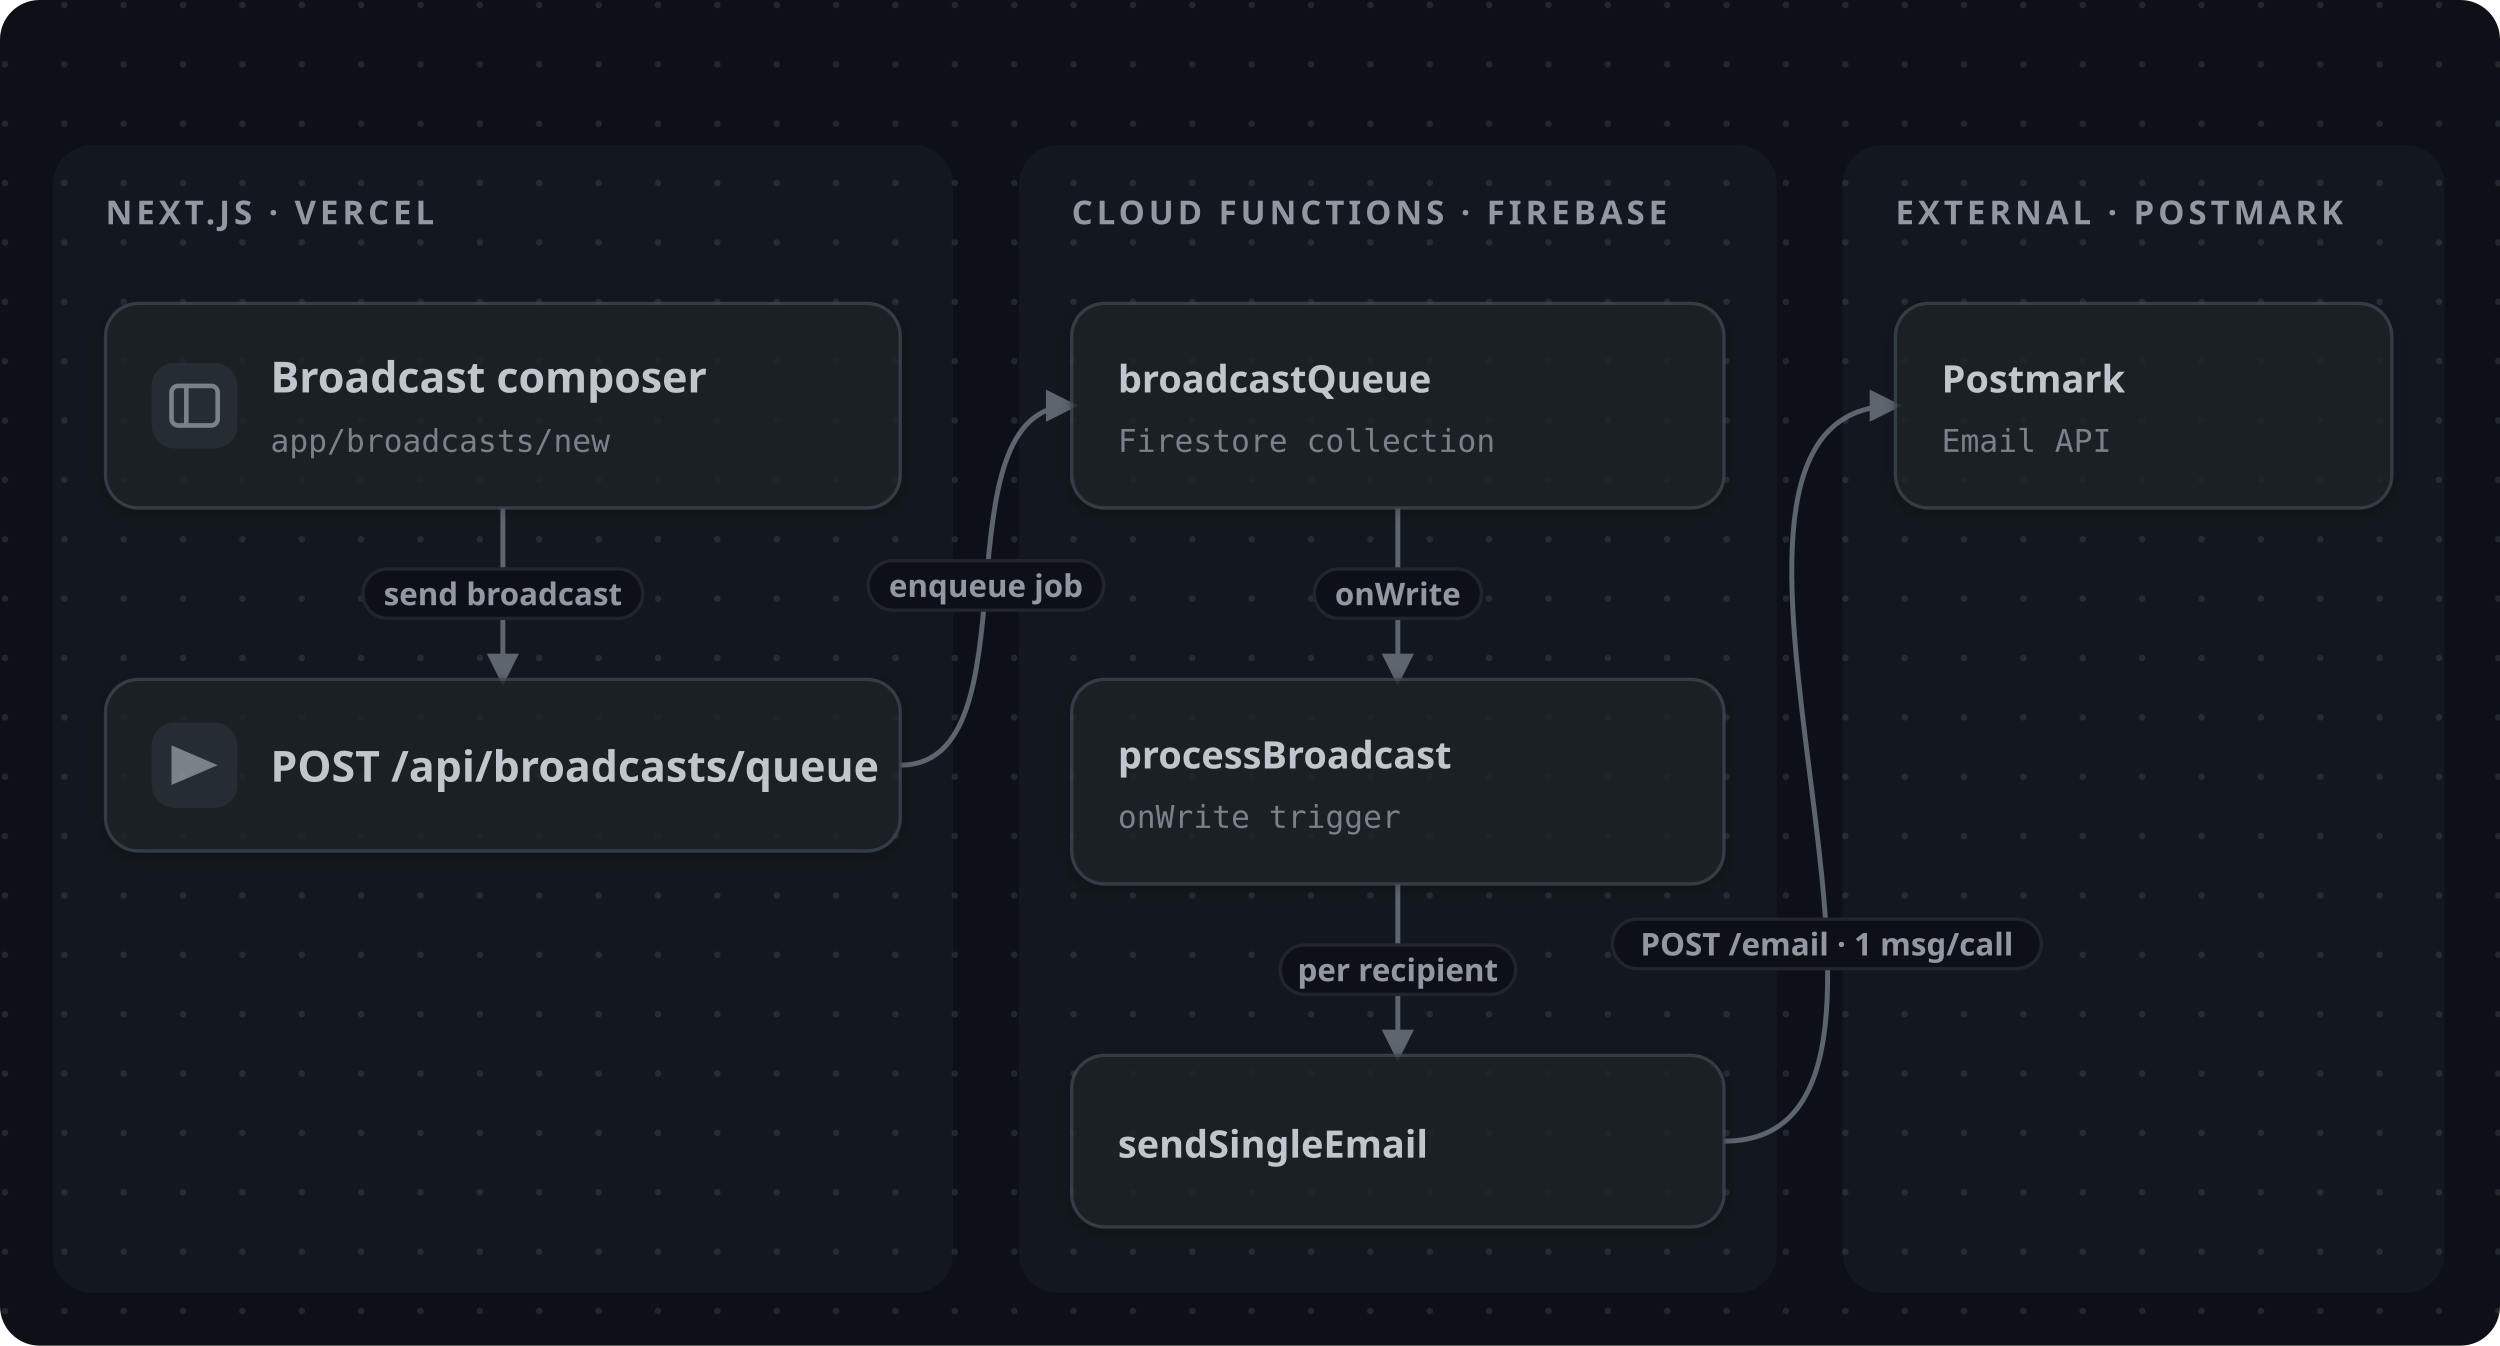
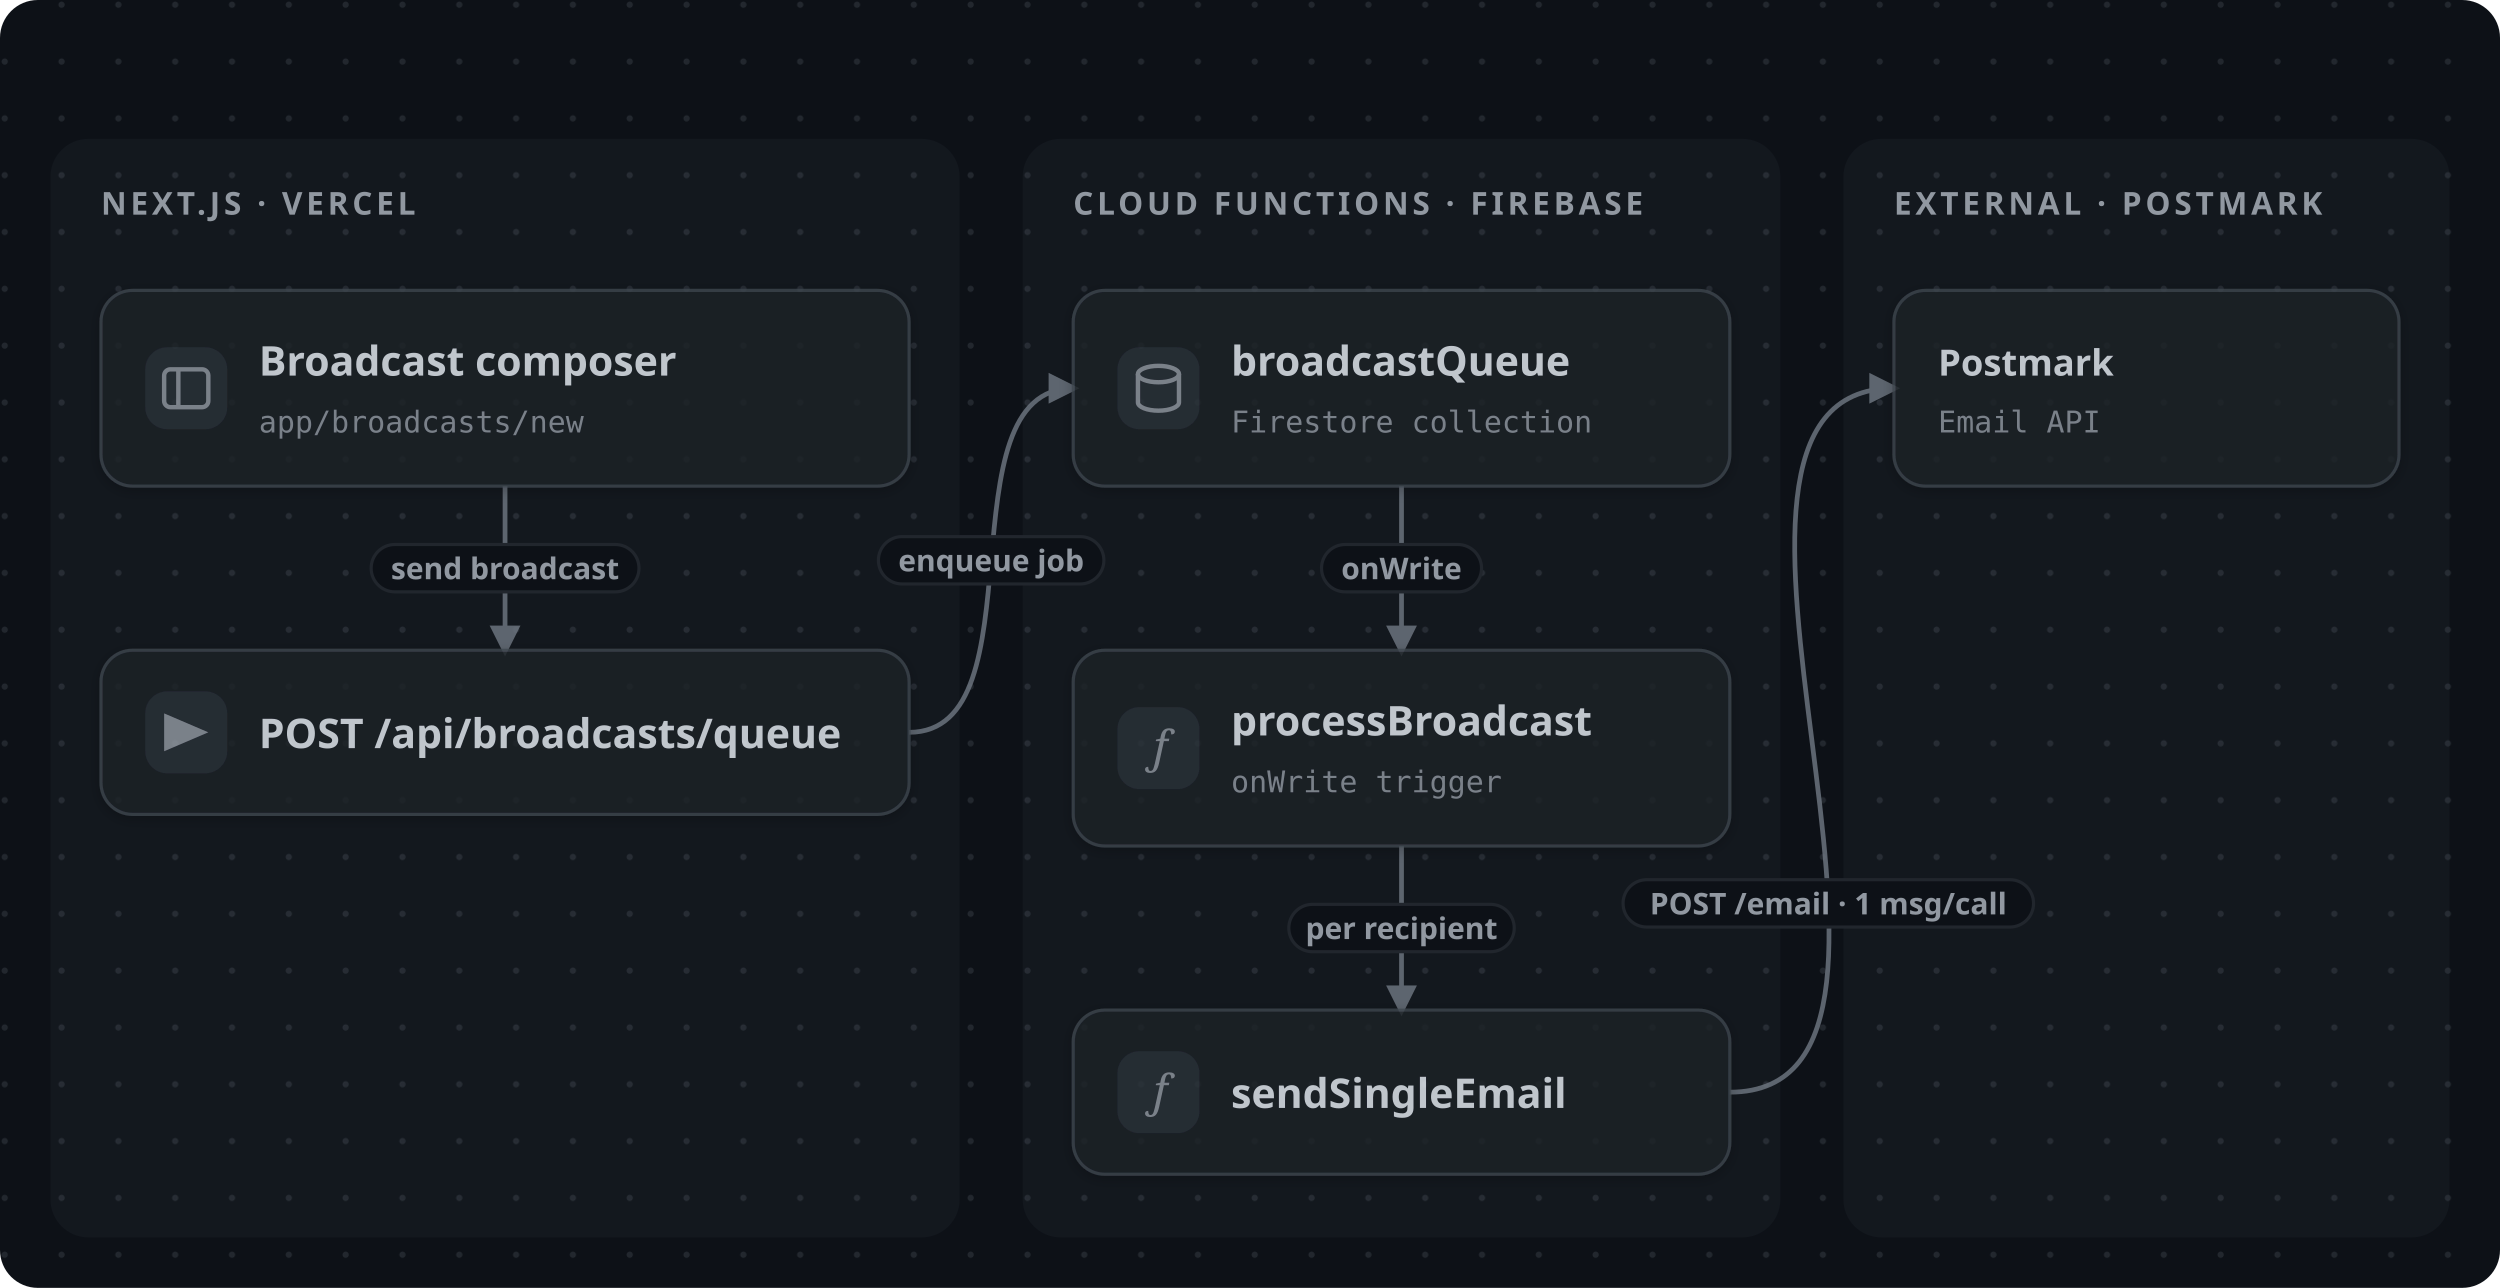
- <svg xmlns="http://www.w3.org/2000/svg" viewBox="0 0 758 408" width="758" height="408" role="img" aria-label="Broadcast sending">
+ <svg xmlns="http://www.w3.org/2000/svg" viewBox="0 0 792 408" width="792" height="408" role="img" aria-label="Broadcast sending">
  <style>text{font-family:-apple-system, BlinkMacSystemFont, "Segoe UI", "Noto Sans", Helvetica, Arial, sans-serif}.lanebox{fill:rgba(110,118,129,.07)}.lanelabel{font-size:10px;font-weight:700;letter-spacing:.12em;fill:#9198a1}.card{fill:#1c2128;stroke:#3d444d;stroke-width:1}.card-added{stroke:#3fb950;stroke-opacity:.55}.card-modified{stroke:#d29922;stroke-opacity:.5}.ghost{opacity:.55}.ghost .card{stroke:#f85149;stroke-dasharray:4 3;stroke-opacity:.6}.context{opacity:.82}.ntitle{font-weight:600;fill:#e6edf3}.strike{text-decoration:line-through}.nsub{font-size:9.5px;fill:#9198a1;font-family:ui-monospace, SFMono-Regular, "SF Mono", Menlo, Consolas, monospace}.chip{fill:rgba(110,118,129,.18)}.glyph{fill:#9198a1}.glyph-stroke{stroke:#9198a1;stroke-width:1.4;fill:none}.bdg text{font-size:8.5px;font-weight:700;letter-spacing:.06em}.bdg rect{stroke-width:1}.bdg-added rect{fill:rgba(46,160,67,.15);stroke:rgba(63,185,80,.4)}.bdg-added text{fill:#3fb950}.bdg-modified rect{fill:rgba(187,128,9,.15);stroke:rgba(210,153,34,.4)}.bdg-modified text{fill:#d29922}.bdg-removed rect{fill:rgba(248,81,73,.12);stroke:rgba(248,81,73,.4)}.bdg-removed text{fill:#f85149}.bdg-neutral rect{fill:rgba(110,118,129,.18);stroke:#3d444d}.bdg-neutral text{fill:#9198a1}.edge{fill:none;stroke-width:1.5}.edge-added{stroke:#3fb950}.edge-modified{stroke:#d29922}.edge-removed{stroke:#f85149;stroke-dasharray:5 4;opacity:.7}.edge-neutral{stroke:#6e7681}.hero{stroke-width:2.25}.faded{opacity:.45}.glow{fill:none;stroke-width:7;opacity:.14}.msg-self{font-size:11px;fill:#e6edf3}.lpill{fill:#0d1117;stroke:#21262d;stroke-width:1}.ltext{font-size:9.5px;font-weight:600;fill:#9198a1}.ltext-added{fill:#3fb950}.ltext-modified{fill:#d29922}.ltext-removed{fill:#f85149}.cardsh{filter:drop-shadow(0 1px 2px rgba(0,0,0,.28))}.pcard{fill:#1c2128;stroke:#3d444d;stroke-width:1}.ptitle{font-size:12px;font-weight:600;fill:#e6edf3;text-anchor:middle}.lifeline{stroke:#30363d;stroke-width:1;stroke-dasharray:3 4}.actbar{fill:rgba(46,160,67,.15);stroke:rgba(63,185,80,.4)}.msg{fill:none;stroke-width:1.4}.msg-return{stroke-dasharray:4 3;opacity:.8}.msg-label{font-size:11px;fill:#e6edf3;text-anchor:middle}.msg-strong{stroke-width:2}</style>
  <defs>
    <pattern id="dots" width="18" height="18" patternUnits="userSpaceOnUse">
      <circle cx="1.5" cy="1.5" r="1" fill="rgba(110,118,129,.22)" />
    </pattern>
    <marker id="mk-added" viewBox="0 0 10 10" refX="8" refY="5" markerWidth="6.5" markerHeight="6.5" orient="auto-start-reverse">
      <path d="M0,0 L10,5 L0,10 z" fill="#3fb950" />
    </marker>
    <marker id="mk-modified" viewBox="0 0 10 10" refX="8" refY="5" markerWidth="6.5" markerHeight="6.5" orient="auto-start-reverse">
      <path d="M0,0 L10,5 L0,10 z" fill="#d29922" />
    </marker>
    <marker id="mk-removed" viewBox="0 0 10 10" refX="8" refY="5" markerWidth="6.5" markerHeight="6.5" orient="auto-start-reverse">
      <path d="M0,0 L10,5 L0,10 z" fill="#f85149" />
    </marker>
    <marker id="mk-neutral" viewBox="0 0 10 10" refX="8" refY="5" markerWidth="6.5" markerHeight="6.5" orient="auto-start-reverse">
      <path d="M0,0 L10,5 L0,10 z" fill="#6e7681" />
    </marker>
  </defs>
-   <rect x="0" y="0" width="758" height="408" rx="12" fill="#0d1117" />
-   <rect x="0" y="0" width="758" height="408" rx="12" fill="url(#dots)" />
+   <rect x="0" y="0" width="792" height="408" rx="12" fill="#0d1117" />
+   <rect x="0" y="0" width="792" height="408" rx="12" fill="url(#dots)" />
  <g>
-     <rect class="lanebox" x="16" y="44" width="272.94" height="348" rx="12" />
+     <rect class="lanebox" x="16" y="44" width="288" height="348" rx="12" />
    <text class="lanelabel" x="32" y="68">NEXT.JS · VERCEL</text>
-     <rect class="lanebox" x="308.94" y="44" width="229.76" height="348" rx="12" />
-     <text class="lanelabel" x="324.94" y="68">CLOUD FUNCTIONS · FIREBASE</text>
-     <rect class="lanebox" x="558.7" y="44" width="182.5" height="348" rx="12" />
-     <text class="lanelabel" x="574.7" y="68">EXTERNAL · POSTMARK</text>
+     <rect class="lanebox" x="324" y="44" width="240" height="348" rx="12" />
+     <text class="lanelabel" x="340" y="68">CLOUD FUNCTIONS · FIREBASE</text>
+     <rect class="lanebox" x="584" y="44" width="192" height="348" rx="12" />
+     <text class="lanelabel" x="600" y="68">EXTERNAL · POSTMARK</text>
  </g>
  <g>
-     <path class="edge edge-neutral context" d="M152.47,154 L152.47,206" marker-end="url(#mk-neutral)" />
-     <g>
-       <rect class="lpill" x="110.05" y="172.5" width="84.85" height="15" rx="7.5" />
-       <text class="ltext" x="152.47" y="183.5" text-anchor="middle">send broadcast</text>
-     </g>
-     <path class="edge edge-neutral context" d="M272.94,232 C315.21,232 282.67,123 324.94,123" marker-end="url(#mk-neutral)" />
-     <g>
-       <rect class="lpill" x="263.23" y="170" width="71.43" height="15" rx="7.5" />
-       <text class="ltext" x="298.94" y="181" text-anchor="middle">enqueue job</text>
-     </g>
-     <path class="edge edge-neutral context" d="M423.82,154 L423.82,206" marker-end="url(#mk-neutral)" />
-     <g>
-       <rect class="lpill" x="398.48" y="172.5" width="50.69" height="15" rx="7.5" />
-       <text class="ltext" x="423.82" y="183.5" text-anchor="middle">onWrite</text>
-     </g>
-     <path class="edge edge-neutral context" d="M423.82,268 L423.82,320" marker-end="url(#mk-neutral)" />
-     <g>
-       <rect class="lpill" x="388.12" y="286.5" width="71.41" height="15" rx="7.5" />
-       <text class="ltext" x="423.82" y="297.5" text-anchor="middle">per recipient</text>
-     </g>
-     <path class="edge edge-neutral context" d="M522.7,346 C602.84,346 494.56,123 574.7,123" marker-end="url(#mk-neutral)" />
-     <g>
-       <rect class="lpill" x="488.89" y="278.69" width="130.04" height="15" rx="7.5" />
-       <text class="ltext" x="553.91" y="289.69" text-anchor="middle">POST /email · 1 msg/call</text>
-     </g>
+     <path class="edge edge-neutral context" d="M160,154 L160,206" marker-end="url(#mk-neutral)" />
+     <path class="edge edge-neutral context" d="M288,232 C330.27,232 297.73,123 340,123" marker-end="url(#mk-neutral)" />
+     <path class="edge edge-neutral context" d="M444,154 L444,206" marker-end="url(#mk-neutral)" />
+     <path class="edge edge-neutral context" d="M444,268 L444,320" marker-end="url(#mk-neutral)" />
+     <path class="edge edge-neutral context" d="M548,346 C628.14,346 519.86,123 600,123" marker-end="url(#mk-neutral)" />
  </g>
  <g>
    <g class="cardsh context">
-       <rect class="card" x="32" y="92" width="240.94" height="62" rx="10" />
+       <rect class="card" x="32" y="92" width="256" height="62" rx="10" />
      <rect class="chip" x="46" y="110" width="26" height="26" rx="7" />
      <g>
        <rect class="glyph-stroke" x="52" y="117" width="14" height="12" rx="2" />
        <path class="glyph-stroke" d="M56.5,117 v12" />
      </g>
      <text class="ntitle" x="82" y="119" font-size="13">Broadcast composer</text>
      <text class="nsub" x="82" y="137">app/broadcasts/new</text>
    </g>
    <g class="cardsh context">
-       <rect class="card" x="32" y="206" width="240.94" height="52" rx="10" />
+       <rect class="card" x="32" y="206" width="256" height="52" rx="10" />
      <rect class="chip" x="46" y="219" width="26" height="26" rx="7" />
      <g>
        <path class="glyph" d="M52,226 L66,232 L52,238 Z" />
      </g>
      <text class="ntitle" x="82" y="237" font-size="13">POST /api/broadcasts/queue</text>
    </g>
    <g class="cardsh context">
-       <rect class="card" x="324.94" y="92" width="197.76" height="62" rx="10" />
-       <text class="ntitle" x="338.94" y="119" font-size="11.5">broadcastQueue</text>
-       <text class="nsub" x="338.94" y="137">Firestore collection</text>
+       <rect class="card" x="340" y="92" width="208" height="62" rx="10" />
+       <rect class="chip" x="354" y="110" width="26" height="26" rx="7" />
+       <g>
+         <ellipse class="glyph-stroke" cx="367" cy="118.5" rx="6.5" ry="2.6" />
+         <path class="glyph-stroke" d="M360.5,118.5 v9 a6.5,2.6 0 0 0 13 0 v-9" />
+       </g>
+       <text class="ntitle" x="390" y="119" font-size="13">broadcastQueue</text>
+       <text class="nsub" x="390" y="137">Firestore collection</text>
    </g>
    <g class="cardsh context">
-       <rect class="card" x="324.94" y="206" width="197.76" height="62" rx="10" />
-       <text class="ntitle" x="338.94" y="233" font-size="11.5">processBroadcast</text>
-       <text class="nsub" x="338.94" y="251">onWrite trigger</text>
+       <rect class="card" x="340" y="206" width="208" height="62" rx="10" />
+       <rect class="chip" x="354" y="224" width="26" height="26" rx="7" />
+       <g>
+         <text class="glyph" x="367" y="241.5" text-anchor="middle" style="font-size:14px;font-style:italic;font-family:Georgia,serif">ƒ</text>
+       </g>
+       <text class="ntitle" x="390" y="233" font-size="13">processBroadcast</text>
+       <text class="nsub" x="390" y="251">onWrite trigger</text>
    </g>
    <g class="cardsh context">
-       <rect class="card" x="324.94" y="320" width="197.76" height="52" rx="10" />
-       <text class="ntitle" x="338.94" y="351" font-size="11.5">sendSingleEmail</text>
+       <rect class="card" x="340" y="320" width="208" height="52" rx="10" />
+       <rect class="chip" x="354" y="333" width="26" height="26" rx="7" />
+       <g>
+         <text class="glyph" x="367" y="350.5" text-anchor="middle" style="font-size:14px;font-style:italic;font-family:Georgia,serif">ƒ</text>
+       </g>
+       <text class="ntitle" x="390" y="351" font-size="13">sendSingleEmail</text>
    </g>
    <g class="cardsh context">
-       <rect class="card" x="574.7" y="92" width="150.5" height="62" rx="10" />
-       <text class="ntitle" x="588.7" y="119" font-size="11.5">Postmark</text>
-       <text class="nsub" x="588.7" y="137">Email API</text>
+       <rect class="card" x="600" y="92" width="160" height="62" rx="10" />
+       <text class="ntitle" x="614" y="119" font-size="11.5">Postmark</text>
+       <text class="nsub" x="614" y="137">Email API</text>
+     </g>
+   </g>
+   <g>
+     <g>
+       <rect class="lpill" x="117.58" y="172.5" width="84.85" height="15" rx="7.5" />
+       <text class="ltext" x="160" y="183.5" text-anchor="middle">send broadcast</text>
+     </g>
+     <g>
+       <rect class="lpill" x="278.28" y="170" width="71.43" height="15" rx="7.5" />
+       <text class="ltext" x="314" y="181" text-anchor="middle">enqueue job</text>
+     </g>
+     <g>
+       <rect class="lpill" x="418.66" y="172.5" width="50.69" height="15" rx="7.5" />
+       <text class="ltext" x="444" y="183.5" text-anchor="middle">onWrite</text>
+     </g>
+     <g>
+       <rect class="lpill" x="408.3" y="286.5" width="71.41" height="15" rx="7.5" />
+       <text class="ltext" x="444" y="297.5" text-anchor="middle">per recipient</text>
+     </g>
+     <g>
+       <rect class="lpill" x="514.19" y="278.69" width="130.04" height="15" rx="7.5" />
+       <text class="ltext" x="579.21" y="289.69" text-anchor="middle">POST /email · 1 msg/call</text>
    </g>
  </g>
</svg>
